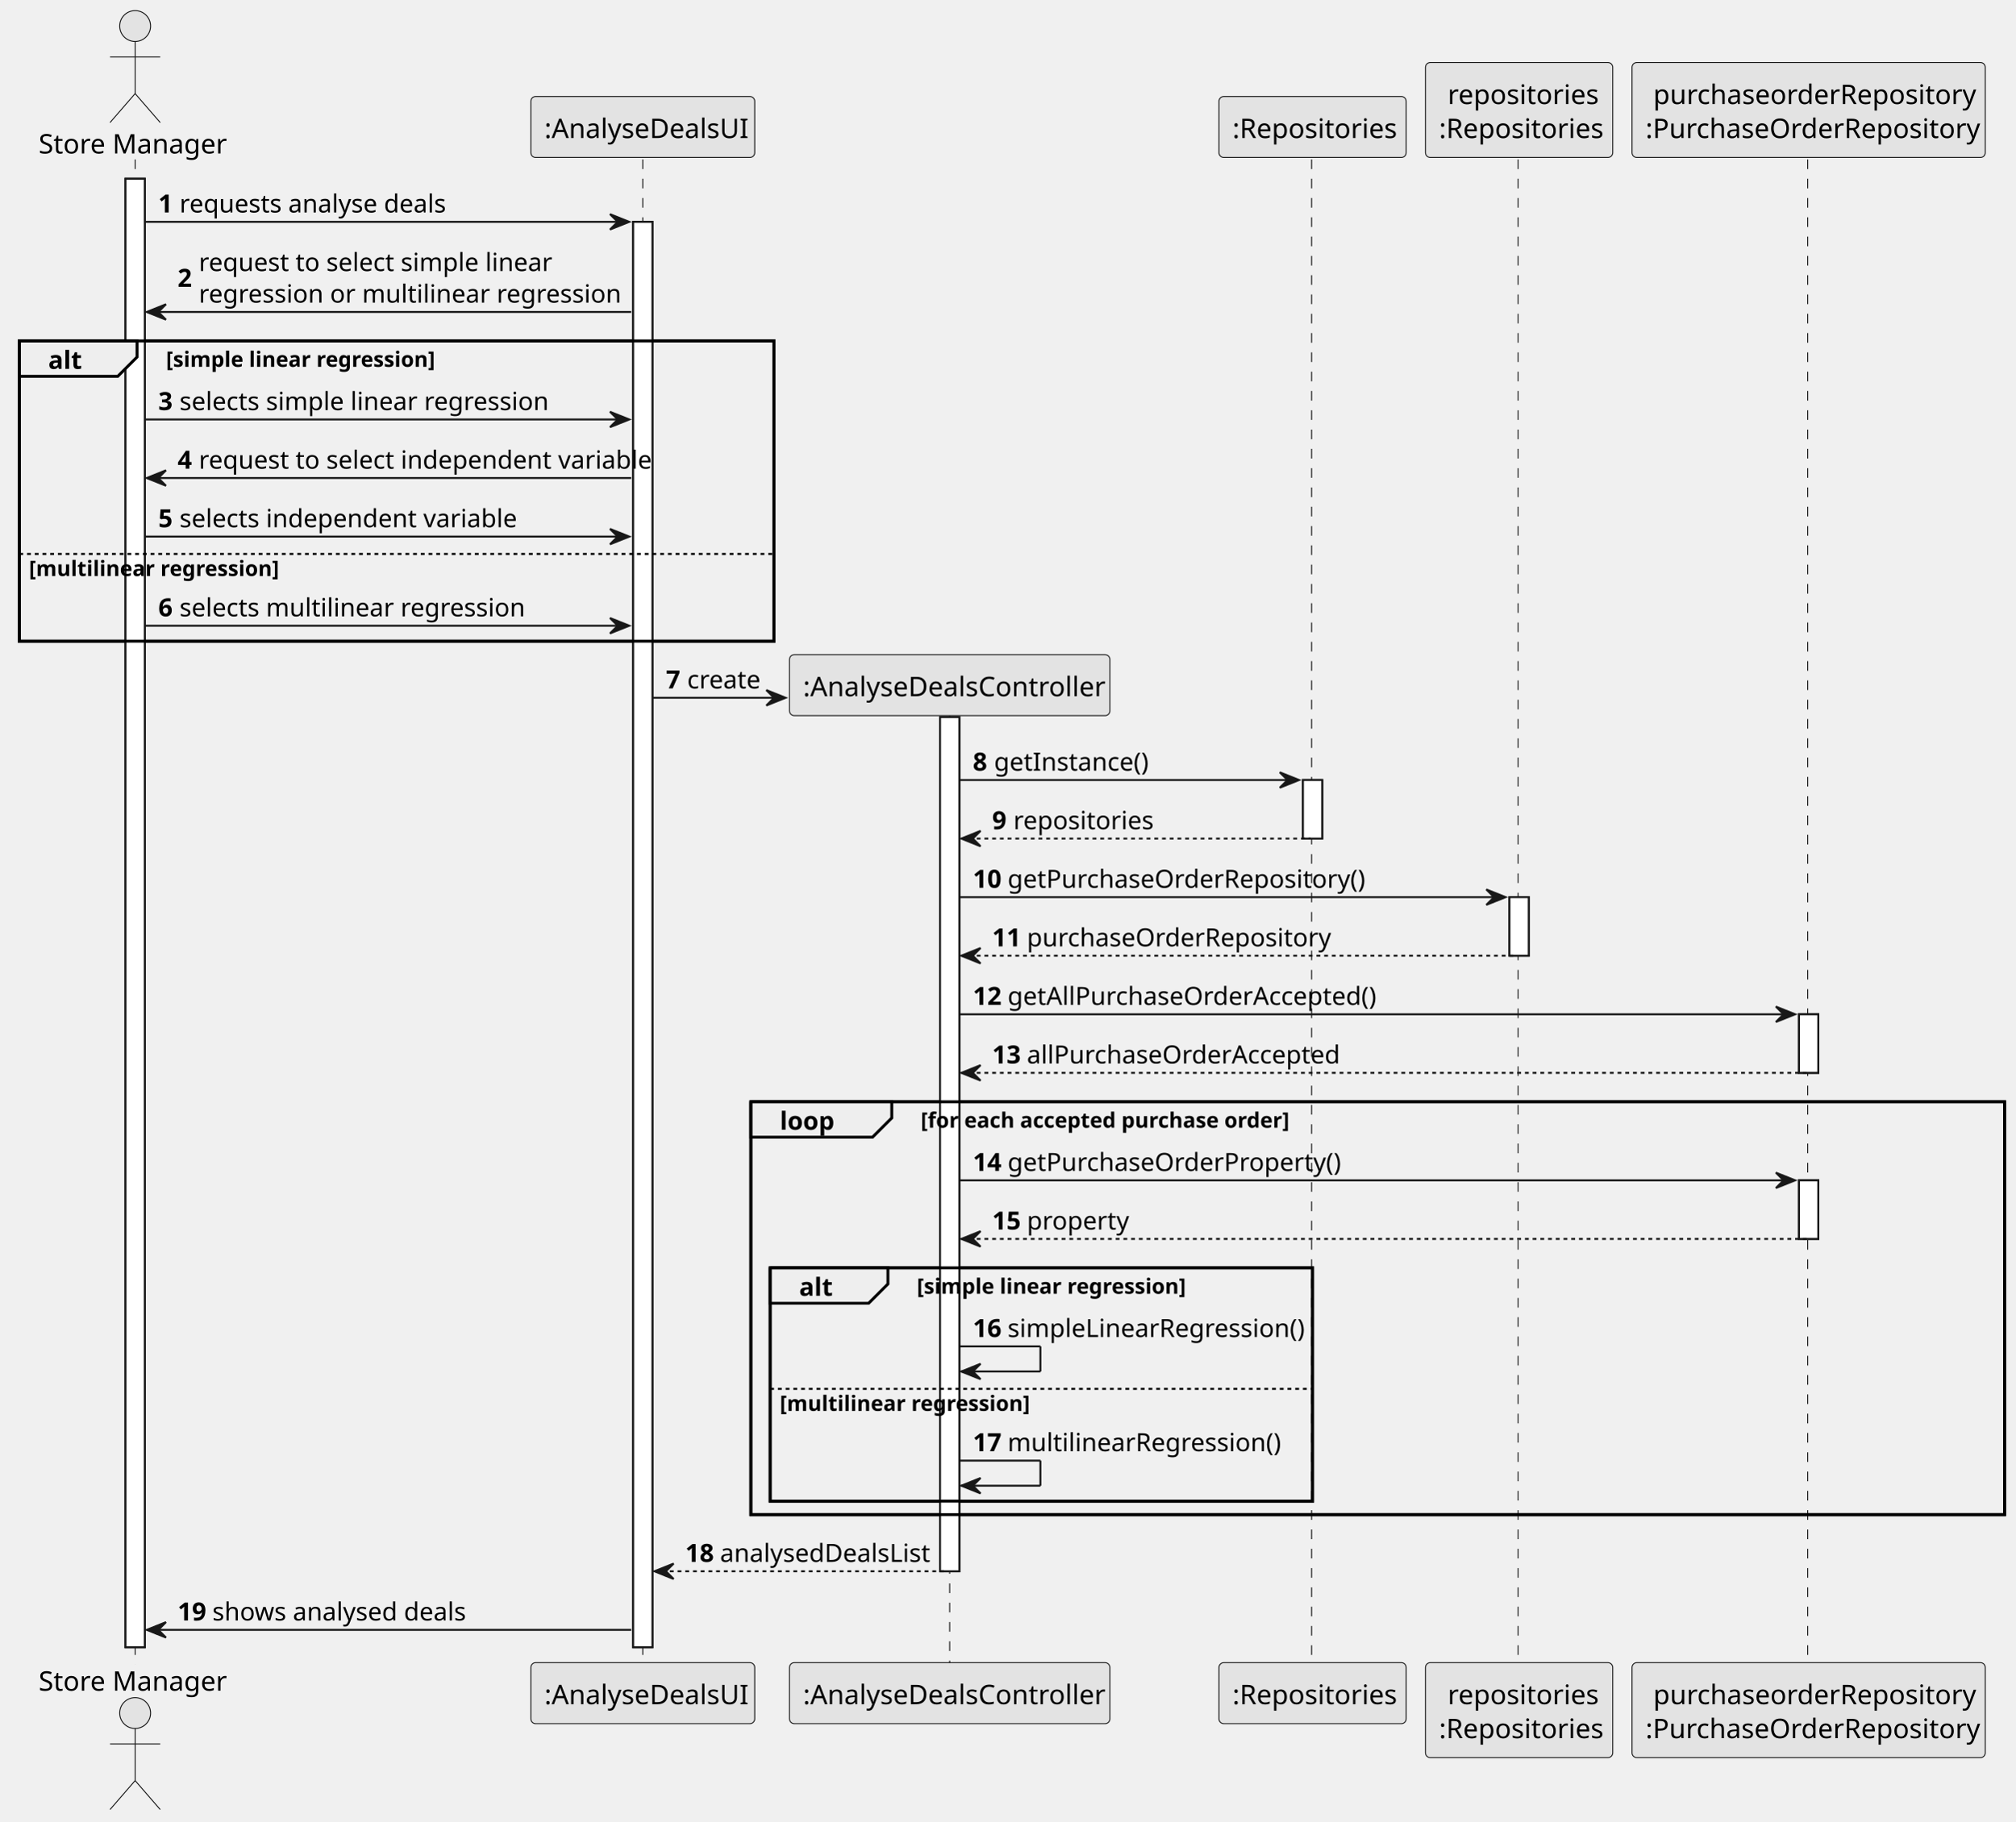
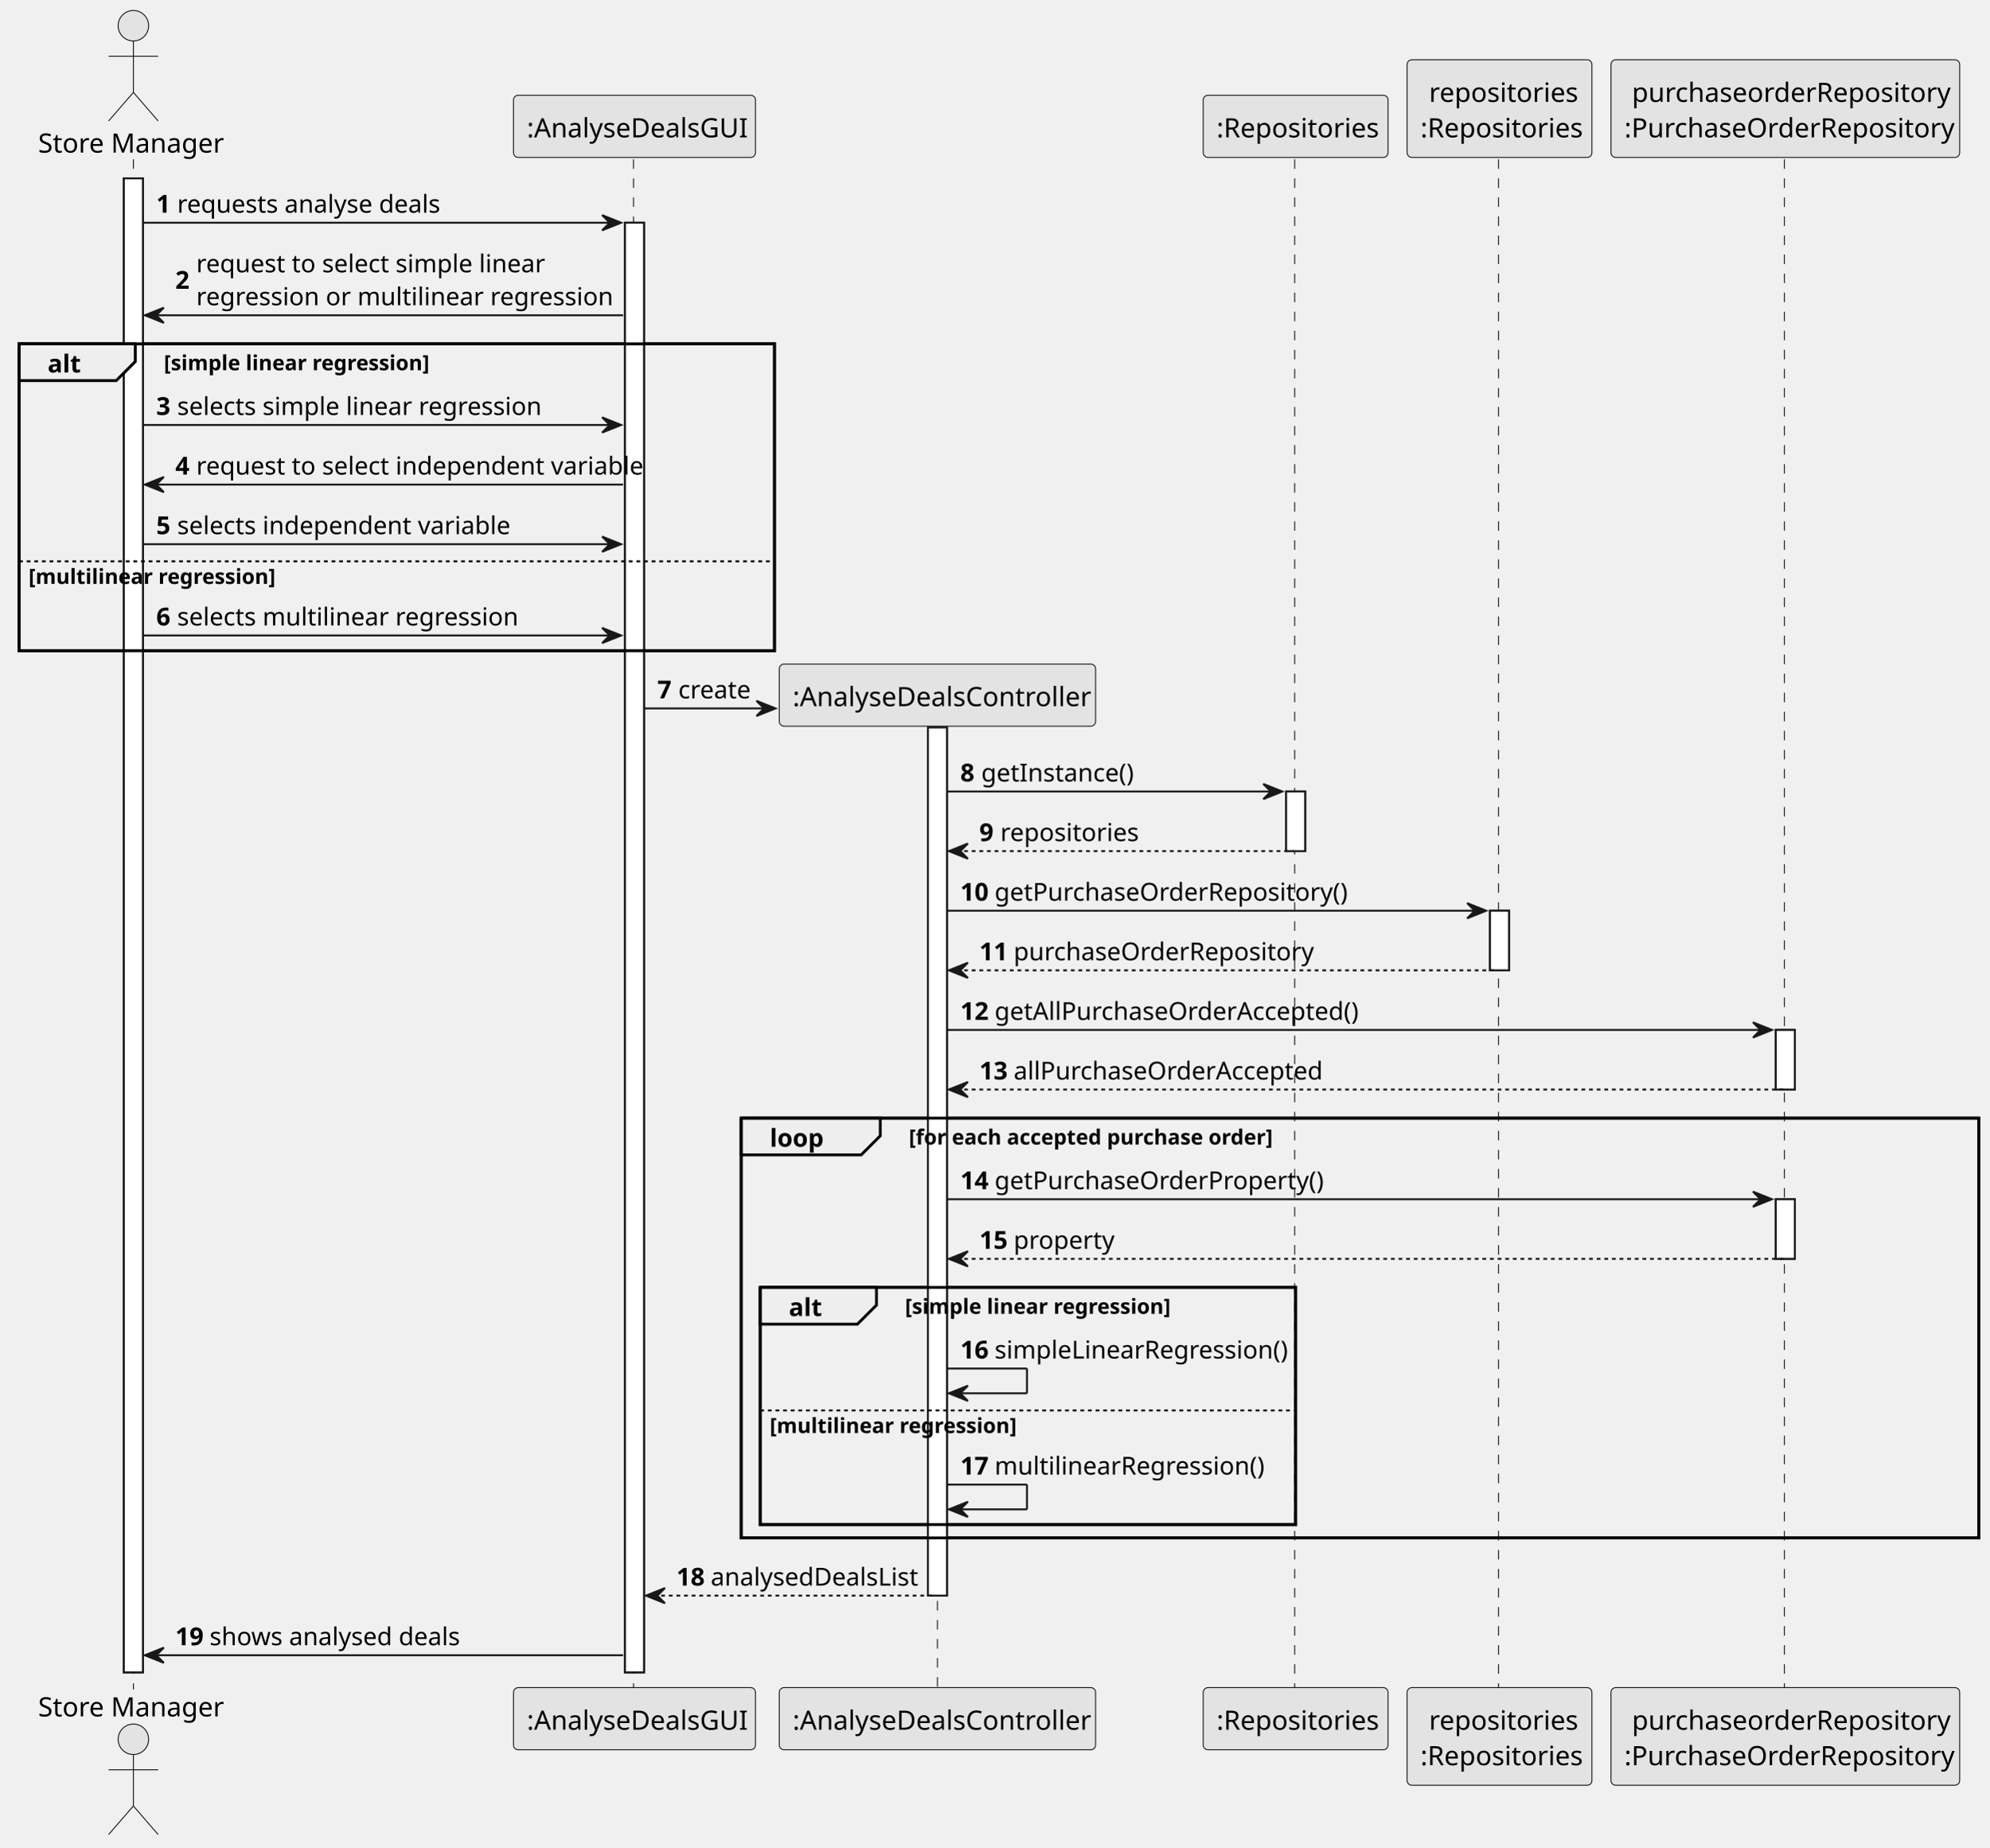
- <svg xmlns="http://www.w3.org/2000/svg" contentStyleType="text/css" height="944px" preserveAspectRatio="none" style="width:1044px;height:944px;background:#FFFFFF;" version="1.1" viewBox="0 0 1044 944" width="1044px" zoomAndPan="magnify">
+ <svg xmlns="http://www.w3.org/2000/svg" contentStyleType="text/css" height="970px" preserveAspectRatio="none" style="width:1044px;height:970px;background:#FFFFFF;" version="1.1" viewBox="0 0 1044 970" width="1044px" zoomAndPan="magnify">
  <defs />
  <g>
-     <rect fill="#FFFFFF" height="761.016" style="stroke:#181818;stroke-width:1.0;" width="10" x="65" y="92.609" />
-     <rect fill="#FFFFFF" height="738.664" style="stroke:#181818;stroke-width:1.0;" width="10" x="328" y="114.961" />
-     <rect fill="#FFFFFF" height="442.664" style="stroke:#181818;stroke-width:1.0;" width="10" x="487" y="371.609" />
-     <rect fill="#FFFFFF" height="30.352" style="stroke:#181818;stroke-width:1.0;" width="10" x="675" y="404.219" />
-     <rect fill="#FFFFFF" height="30.352" style="stroke:#181818;stroke-width:1.0;" width="10" x="782" y="464.922" />
-     <rect fill="#FFFFFF" height="30.352" style="stroke:#181818;stroke-width:1.0;" width="10" x="932" y="525.625" />
-     <rect fill="#FFFFFF" height="30.352" style="stroke:#181818;stroke-width:1.0;" width="10" x="932" y="611.68" />
-     <rect fill="none" height="155.594" style="stroke:#000000;stroke-width:1.5;" width="391" x="10" y="176.664" />
-     <rect fill="none" height="213.945" style="stroke:#000000;stroke-width:1.5;" width="649.5" x="389" y="570.977" />
-     <rect fill="none" height="120.891" style="stroke:#000000;stroke-width:1.5;" width="281" x="399" y="657.031" />
-     <line style="stroke:#181818;stroke-width:0.5;stroke-dasharray:5.0,5.0;" x1="70" x2="70" y1="82.609" y2="862.625" />
-     <line style="stroke:#181818;stroke-width:0.5;stroke-dasharray:5.0,5.0;" x1="333" x2="333" y1="82.609" y2="862.625" />
-     <line style="stroke:#181818;stroke-width:0.5;stroke-dasharray:5.0,5.0;" x1="492" x2="492" y1="370.562" y2="862.625" />
-     <line style="stroke:#181818;stroke-width:0.5;stroke-dasharray:5.0,5.0;" x1="679.5" x2="679.5" y1="82.609" y2="862.625" />
-     <line style="stroke:#181818;stroke-width:0.5;stroke-dasharray:5.0,5.0;" x1="786.5" x2="786.5" y1="82.609" y2="862.625" />
-     <line style="stroke:#181818;stroke-width:0.5;stroke-dasharray:5.0,5.0;" x1="936.5" x2="936.5" y1="82.609" y2="862.625" />
-     <text fill="#000000" font-family="sans-serif" font-size="14" lengthAdjust="spacing" textLength="94" x="20" y="79.533">Store Manager</text>
+     <rect fill="#FFFFFF" height="784.285" style="stroke:#181818;stroke-width:1.0;" width="10" x="65" y="93.621" />
+     <rect fill="#FFFFFF" height="760.994" style="stroke:#181818;stroke-width:1.0;" width="10" x="328" y="116.912" />
+     <rect fill="#FFFFFF" height="455.744" style="stroke:#181818;stroke-width:1.0;" width="10" x="487" y="381.871" />
+     <rect fill="#FFFFFF" height="31.291" style="stroke:#181818;stroke-width:1.0;" width="10" x="675" y="415.492" />
+     <rect fill="#FFFFFF" height="31.291" style="stroke:#181818;stroke-width:1.0;" width="10" x="782" y="478.074" />
+     <rect fill="#FFFFFF" height="31.291" style="stroke:#181818;stroke-width:1.0;" width="10" x="932" y="540.656" />
+     <rect fill="#FFFFFF" height="31.291" style="stroke:#181818;stroke-width:1.0;" width="10" x="932" y="629.529" />
+     <rect fill="none" height="161.086" style="stroke:#000000;stroke-width:1.5;" width="396.5" x="10" y="180.494" />
+     <rect fill="none" height="220.377" style="stroke:#000000;stroke-width:1.5;" width="649.5" x="389" y="586.947" />
+     <rect fill="none" height="124.504" style="stroke:#000000;stroke-width:1.5;" width="281" x="399" y="675.82" />
+     <line style="stroke:#181818;stroke-width:0.5;stroke-dasharray:5.0,5.0;" x1="70" x2="70" y1="83.621" y2="886.906" />
+     <line style="stroke:#181818;stroke-width:0.5;stroke-dasharray:5.0,5.0;" x1="332.5" x2="332.5" y1="83.621" y2="886.906" />
+     <line style="stroke:#181818;stroke-width:0.5;stroke-dasharray:5.0,5.0;" x1="492" x2="492" y1="380.391" y2="886.906" />
+     <line style="stroke:#181818;stroke-width:0.5;stroke-dasharray:5.0,5.0;" x1="679.5" x2="679.5" y1="83.621" y2="886.906" />
+     <line style="stroke:#181818;stroke-width:0.5;stroke-dasharray:5.0,5.0;" x1="786.5" x2="786.5" y1="83.621" y2="886.906" />
+     <line style="stroke:#181818;stroke-width:0.5;stroke-dasharray:5.0,5.0;" x1="936.5" x2="936.5" y1="83.621" y2="886.906" />
+     <text fill="#000000" font-family="sans-serif" font-size="14" lengthAdjust="spacing" textLength="94" x="20" y="80.107">Store Manager</text>
    <ellipse cx="70" cy="13.5" fill="#E3E3E3" rx="8" ry="8" style="stroke:#181818;stroke-width:0.5;" />
    <path d="M70,21.5 L70,48.5 M57,29.5 L83,29.5 M70,48.5 L57,63.5 M70,48.5 L83,63.5 " fill="none" style="stroke:#181818;stroke-width:0.5;" />
-     <text fill="#000000" font-family="sans-serif" font-size="14" lengthAdjust="spacing" textLength="94" x="20" y="876.158">Store Manager</text>
-     <ellipse cx="70" cy="887.734" fill="#E3E3E3" rx="8" ry="8" style="stroke:#181818;stroke-width:0.5;" />
-     <path d="M70,895.734 L70,922.734 M57,903.734 L83,903.734 M70,922.734 L57,937.734 M70,922.734 L83,937.734 " fill="none" style="stroke:#181818;stroke-width:0.5;" />
-     <rect fill="#E3E3E3" height="31.609" rx="2.5" ry="2.5" style="stroke:#181818;stroke-width:0.5;" width="116" x="275" y="50" />
-     <text fill="#000000" font-family="sans-serif" font-size="14" lengthAdjust="spacing" textLength="102" x="282" y="71.533">:AnalyseDealsUI</text>
-     <rect fill="#E3E3E3" height="31.609" rx="2.5" ry="2.5" style="stroke:#181818;stroke-width:0.5;" width="116" x="275" y="861.625" />
-     <text fill="#000000" font-family="sans-serif" font-size="14" lengthAdjust="spacing" textLength="102" x="282" y="883.158">:AnalyseDealsUI</text>
-     <rect fill="#E3E3E3" height="31.609" rx="2.5" ry="2.5" style="stroke:#181818;stroke-width:0.5;" width="166" x="409" y="861.625" />
-     <text fill="#000000" font-family="sans-serif" font-size="14" lengthAdjust="spacing" textLength="152" x="416" y="883.158">:AnalyseDealsController</text>
-     <rect fill="#E3E3E3" height="31.609" rx="2.5" ry="2.5" style="stroke:#181818;stroke-width:0.5;" width="97" x="631.5" y="50" />
-     <text fill="#000000" font-family="sans-serif" font-size="14" lengthAdjust="spacing" textLength="83" x="638.5" y="71.533">:Repositories</text>
-     <rect fill="#E3E3E3" height="31.609" rx="2.5" ry="2.5" style="stroke:#181818;stroke-width:0.5;" width="97" x="631.5" y="861.625" />
-     <text fill="#000000" font-family="sans-serif" font-size="14" lengthAdjust="spacing" textLength="83" x="638.5" y="883.158">:Repositories</text>
-     <rect fill="#E3E3E3" height="49.219" rx="2.5" ry="2.5" style="stroke:#181818;stroke-width:0.5;" width="97" x="738.5" y="32.391" />
-     <text fill="#000000" font-family="sans-serif" font-size="14" lengthAdjust="spacing" textLength="74" x="750" y="53.924">repositories</text>
-     <text fill="#000000" font-family="sans-serif" font-size="14" lengthAdjust="spacing" textLength="83" x="745.5" y="71.533">:Repositories</text>
-     <rect fill="#E3E3E3" height="49.219" rx="2.5" ry="2.5" style="stroke:#181818;stroke-width:0.5;" width="97" x="738.5" y="861.625" />
-     <text fill="#000000" font-family="sans-serif" font-size="14" lengthAdjust="spacing" textLength="74" x="750" y="883.158">repositories</text>
-     <text fill="#000000" font-family="sans-serif" font-size="14" lengthAdjust="spacing" textLength="83" x="745.5" y="900.768">:Repositories</text>
-     <rect fill="#E3E3E3" height="49.219" rx="2.5" ry="2.5" style="stroke:#181818;stroke-width:0.5;" width="183" x="845.5" y="32.391" />
-     <text fill="#000000" font-family="sans-serif" font-size="14" lengthAdjust="spacing" textLength="161" x="856.5" y="53.924">purchaseorderRepository</text>
-     <text fill="#000000" font-family="sans-serif" font-size="14" lengthAdjust="spacing" textLength="169" x="852.5" y="71.533">:PurchaseOrderRepository</text>
-     <rect fill="#E3E3E3" height="49.219" rx="2.5" ry="2.5" style="stroke:#181818;stroke-width:0.5;" width="183" x="845.5" y="861.625" />
-     <text fill="#000000" font-family="sans-serif" font-size="14" lengthAdjust="spacing" textLength="161" x="856.5" y="883.158">purchaseorderRepository</text>
-     <text fill="#000000" font-family="sans-serif" font-size="14" lengthAdjust="spacing" textLength="169" x="852.5" y="900.768">:PurchaseOrderRepository</text>
-     <rect fill="#FFFFFF" height="761.016" style="stroke:#181818;stroke-width:1.0;" width="10" x="65" y="92.609" />
-     <rect fill="#FFFFFF" height="738.664" style="stroke:#181818;stroke-width:1.0;" width="10" x="328" y="114.961" />
-     <rect fill="#FFFFFF" height="442.664" style="stroke:#181818;stroke-width:1.0;" width="10" x="487" y="371.609" />
-     <rect fill="#FFFFFF" height="30.352" style="stroke:#181818;stroke-width:1.0;" width="10" x="675" y="404.219" />
-     <rect fill="#FFFFFF" height="30.352" style="stroke:#181818;stroke-width:1.0;" width="10" x="782" y="464.922" />
-     <rect fill="#FFFFFF" height="30.352" style="stroke:#181818;stroke-width:1.0;" width="10" x="932" y="525.625" />
-     <rect fill="#FFFFFF" height="30.352" style="stroke:#181818;stroke-width:1.0;" width="10" x="932" y="611.68" />
-     <polygon fill="#181818" points="316,110.961,326,114.961,316,118.961,320,114.961" style="stroke:#181818;stroke-width:1.0;" />
-     <line style="stroke:#181818;stroke-width:1.0;" x1="75" x2="322" y1="114.961" y2="114.961" />
-     <text fill="#000000" font-family="sans-serif" font-size="13" font-weight="bold" lengthAdjust="spacing" textLength="7" x="82" y="110.105">1</text>
-     <text fill="#000000" font-family="sans-serif" font-size="13" lengthAdjust="spacing" textLength="134" x="93" y="110.105">requests analyse deals</text>
-     <polygon fill="#181818" points="86,157.664,76,161.664,86,165.664,82,161.664" style="stroke:#181818;stroke-width:1.0;" />
-     <line style="stroke:#181818;stroke-width:1.0;" x1="80" x2="327" y1="161.664" y2="161.664" />
-     <text fill="#000000" font-family="sans-serif" font-size="13" font-weight="bold" lengthAdjust="spacing" textLength="7" x="92" y="148.632">2</text>
-     <text fill="#000000" font-family="sans-serif" font-size="13" lengthAdjust="spacing" textLength="174" x="103" y="140.456">request to select simple linear</text>
-     <text fill="#000000" font-family="sans-serif" font-size="13" lengthAdjust="spacing" textLength="202" x="103" y="156.808">regression or multilinear regression</text>
-     <path d="M10,176.664 L71,176.664 L71,185.016 L61,195.016 L10,195.016 L10,176.664 " fill="#EEEEEE" style="stroke:#000000;stroke-width:1.5;" />
-     <rect fill="none" height="155.594" style="stroke:#000000;stroke-width:1.5;" width="391" x="10" y="176.664" />
-     <text fill="#000000" font-family="sans-serif" font-size="13" font-weight="bold" lengthAdjust="spacing" textLength="16" x="25" y="191.159">alt</text>
-     <text fill="#000000" font-family="sans-serif" font-size="11" font-weight="bold" lengthAdjust="spacing" textLength="145" x="86" y="190.083">[simple linear regression]</text>
-     <polygon fill="#181818" points="316,213.367,326,217.367,316,221.367,320,217.367" style="stroke:#181818;stroke-width:1.0;" />
-     <line style="stroke:#181818;stroke-width:1.0;" x1="75" x2="322" y1="217.367" y2="217.367" />
-     <text fill="#000000" font-family="sans-serif" font-size="13" font-weight="bold" lengthAdjust="spacing" textLength="7" x="82" y="212.511">3</text>
-     <text fill="#000000" font-family="sans-serif" font-size="13" lengthAdjust="spacing" textLength="183" x="93" y="212.511">selects simple linear regression</text>
-     <polygon fill="#181818" points="86,243.719,76,247.719,86,251.719,82,247.719" style="stroke:#181818;stroke-width:1.0;" />
-     <line style="stroke:#181818;stroke-width:1.0;" x1="80" x2="327" y1="247.719" y2="247.719" />
-     <text fill="#000000" font-family="sans-serif" font-size="13" font-weight="bold" lengthAdjust="spacing" textLength="7" x="92" y="242.862">4</text>
-     <text fill="#000000" font-family="sans-serif" font-size="13" lengthAdjust="spacing" textLength="218" x="103" y="242.862">request to select independent variable</text>
-     <polygon fill="#181818" points="316,274.07,326,278.07,316,282.07,320,278.07" style="stroke:#181818;stroke-width:1.0;" />
-     <line style="stroke:#181818;stroke-width:1.0;" x1="75" x2="322" y1="278.07" y2="278.07" />
-     <text fill="#000000" font-family="sans-serif" font-size="13" font-weight="bold" lengthAdjust="spacing" textLength="7" x="82" y="273.214">5</text>
-     <text fill="#000000" font-family="sans-serif" font-size="13" lengthAdjust="spacing" textLength="163" x="93" y="273.214">selects independent variable</text>
-     <line style="stroke:#000000;stroke-width:1.0;stroke-dasharray:2.0,2.0;" x1="10" x2="401" y1="287.07" y2="287.07" />
-     <text fill="#000000" font-family="sans-serif" font-size="11" font-weight="bold" lengthAdjust="spacing" textLength="132" x="15" y="298.489">[multilinear regression]</text>
-     <polygon fill="#181818" points="316,320.258,326,324.258,316,328.258,320,324.258" style="stroke:#181818;stroke-width:1.0;" />
-     <line style="stroke:#181818;stroke-width:1.0;" x1="75" x2="322" y1="324.258" y2="324.258" />
-     <text fill="#000000" font-family="sans-serif" font-size="13" font-weight="bold" lengthAdjust="spacing" textLength="7" x="82" y="319.401">6</text>
-     <text fill="#000000" font-family="sans-serif" font-size="13" lengthAdjust="spacing" textLength="169" x="93" y="319.401">selects multilinear regression</text>
-     <polygon fill="#181818" points="397,357.609,407,361.609,397,365.609,401,361.609" style="stroke:#181818;stroke-width:1.0;" />
-     <line style="stroke:#181818;stroke-width:1.0;" x1="338" x2="403" y1="361.609" y2="361.609" />
-     <text fill="#000000" font-family="sans-serif" font-size="13" font-weight="bold" lengthAdjust="spacing" textLength="7" x="345" y="356.753">7</text>
-     <text fill="#000000" font-family="sans-serif" font-size="13" lengthAdjust="spacing" textLength="36" x="356" y="356.753">create</text>
-     <rect fill="#E3E3E3" height="31.609" rx="2.5" ry="2.5" style="stroke:#181818;stroke-width:0.5;" width="166" x="409" y="339.258" />
-     <text fill="#000000" font-family="sans-serif" font-size="14" lengthAdjust="spacing" textLength="152" x="416" y="360.791">:AnalyseDealsController</text>
-     <polygon fill="#181818" points="663,400.219,673,404.219,663,408.219,667,404.219" style="stroke:#181818;stroke-width:1.0;" />
-     <line style="stroke:#181818;stroke-width:1.0;" x1="497" x2="669" y1="404.219" y2="404.219" />
-     <text fill="#000000" font-family="sans-serif" font-size="13" font-weight="bold" lengthAdjust="spacing" textLength="7" x="504" y="399.362">8</text>
-     <text fill="#000000" font-family="sans-serif" font-size="13" lengthAdjust="spacing" textLength="75" x="515" y="399.362">getInstance()</text>
-     <polygon fill="#181818" points="508,430.57,498,434.57,508,438.57,504,434.57" style="stroke:#181818;stroke-width:1.0;" />
-     <line style="stroke:#181818;stroke-width:1.0;stroke-dasharray:2.0,2.0;" x1="502" x2="679" y1="434.57" y2="434.57" />
-     <text fill="#000000" font-family="sans-serif" font-size="13" font-weight="bold" lengthAdjust="spacing" textLength="7" x="514" y="429.714">9</text>
-     <text fill="#000000" font-family="sans-serif" font-size="13" lengthAdjust="spacing" textLength="67" x="525" y="429.714">repositories</text>
-     <polygon fill="#181818" points="770,460.922,780,464.922,770,468.922,774,464.922" style="stroke:#181818;stroke-width:1.0;" />
-     <line style="stroke:#181818;stroke-width:1.0;" x1="497" x2="776" y1="464.922" y2="464.922" />
-     <text fill="#000000" font-family="sans-serif" font-size="13" font-weight="bold" lengthAdjust="spacing" textLength="14" x="504" y="460.065">10</text>
-     <text fill="#000000" font-family="sans-serif" font-size="13" lengthAdjust="spacing" textLength="175" x="522" y="460.065">getPurchaseOrderRepository()</text>
-     <polygon fill="#181818" points="508,491.273,498,495.273,508,499.273,504,495.273" style="stroke:#181818;stroke-width:1.0;" />
-     <line style="stroke:#181818;stroke-width:1.0;stroke-dasharray:2.0,2.0;" x1="502" x2="786" y1="495.273" y2="495.273" />
-     <text fill="#000000" font-family="sans-serif" font-size="13" font-weight="bold" lengthAdjust="spacing" textLength="14" x="514" y="490.417">11</text>
-     <text fill="#000000" font-family="sans-serif" font-size="13" lengthAdjust="spacing" textLength="147" x="532" y="490.417">purchaseOrderRepository</text>
-     <polygon fill="#181818" points="920,521.625,930,525.625,920,529.625,924,525.625" style="stroke:#181818;stroke-width:1.0;" />
-     <line style="stroke:#181818;stroke-width:1.0;" x1="497" x2="926" y1="525.625" y2="525.625" />
-     <text fill="#000000" font-family="sans-serif" font-size="13" font-weight="bold" lengthAdjust="spacing" textLength="14" x="504" y="520.769">12</text>
-     <text fill="#000000" font-family="sans-serif" font-size="13" lengthAdjust="spacing" textLength="183" x="522" y="520.769">getAllPurchaseOrderAccepted()</text>
-     <polygon fill="#181818" points="508,551.977,498,555.977,508,559.977,504,555.977" style="stroke:#181818;stroke-width:1.0;" />
-     <line style="stroke:#181818;stroke-width:1.0;stroke-dasharray:2.0,2.0;" x1="502" x2="936" y1="555.977" y2="555.977" />
-     <text fill="#000000" font-family="sans-serif" font-size="13" font-weight="bold" lengthAdjust="spacing" textLength="14" x="514" y="551.12">13</text>
-     <text fill="#000000" font-family="sans-serif" font-size="13" lengthAdjust="spacing" textLength="155" x="532" y="551.12">allPurchaseOrderAccepted</text>
-     <path d="M389,570.977 L462,570.977 L462,579.328 L452,589.328 L389,589.328 L389,570.977 " fill="#EEEEEE" style="stroke:#000000;stroke-width:1.5;" />
-     <rect fill="none" height="213.945" style="stroke:#000000;stroke-width:1.5;" width="649.5" x="389" y="570.977" />
-     <text fill="#000000" font-family="sans-serif" font-size="13" font-weight="bold" lengthAdjust="spacing" textLength="28" x="404" y="585.472">loop</text>
-     <text fill="#000000" font-family="sans-serif" font-size="11" font-weight="bold" lengthAdjust="spacing" textLength="195" x="477" y="584.395">[for each accepted purchase order]</text>
-     <polygon fill="#181818" points="920,607.68,930,611.68,920,615.68,924,611.68" style="stroke:#181818;stroke-width:1.0;" />
-     <line style="stroke:#181818;stroke-width:1.0;" x1="497" x2="926" y1="611.68" y2="611.68" />
-     <text fill="#000000" font-family="sans-serif" font-size="13" font-weight="bold" lengthAdjust="spacing" textLength="14" x="504" y="606.823">14</text>
-     <text fill="#000000" font-family="sans-serif" font-size="13" lengthAdjust="spacing" textLength="162" x="522" y="606.823">getPurchaseOrderProperty()</text>
-     <polygon fill="#181818" points="508,638.031,498,642.031,508,646.031,504,642.031" style="stroke:#181818;stroke-width:1.0;" />
-     <line style="stroke:#181818;stroke-width:1.0;stroke-dasharray:2.0,2.0;" x1="502" x2="936" y1="642.031" y2="642.031" />
-     <text fill="#000000" font-family="sans-serif" font-size="13" font-weight="bold" lengthAdjust="spacing" textLength="14" x="514" y="637.175">15</text>
-     <text fill="#000000" font-family="sans-serif" font-size="13" lengthAdjust="spacing" textLength="47" x="532" y="637.175">property</text>
-     <path d="M399,657.031 L460,657.031 L460,665.383 L450,675.383 L399,675.383 L399,657.031 " fill="#EEEEEE" style="stroke:#000000;stroke-width:1.5;" />
-     <rect fill="none" height="120.891" style="stroke:#000000;stroke-width:1.5;" width="281" x="399" y="657.031" />
-     <text fill="#000000" font-family="sans-serif" font-size="13" font-weight="bold" lengthAdjust="spacing" textLength="16" x="414" y="671.526">alt</text>
-     <text fill="#000000" font-family="sans-serif" font-size="11" font-weight="bold" lengthAdjust="spacing" textLength="145" x="475" y="670.45">[simple linear regression]</text>
-     <line style="stroke:#181818;stroke-width:1.0;" x1="497" x2="539" y1="697.734" y2="697.734" />
-     <line style="stroke:#181818;stroke-width:1.0;" x1="539" x2="539" y1="697.734" y2="710.734" />
-     <line style="stroke:#181818;stroke-width:1.0;" x1="498" x2="539" y1="710.734" y2="710.734" />
-     <polygon fill="#181818" points="508,706.734,498,710.734,508,714.734,504,710.734" style="stroke:#181818;stroke-width:1.0;" />
-     <text fill="#000000" font-family="sans-serif" font-size="13" font-weight="bold" lengthAdjust="spacing" textLength="14" x="504" y="692.878">16</text>
-     <text fill="#000000" font-family="sans-serif" font-size="13" lengthAdjust="spacing" textLength="146" x="522" y="692.878">simpleLinearRegression()</text>
-     <line style="stroke:#000000;stroke-width:1.0;stroke-dasharray:2.0,2.0;" x1="399" x2="680" y1="719.734" y2="719.734" />
-     <text fill="#000000" font-family="sans-serif" font-size="11" font-weight="bold" lengthAdjust="spacing" textLength="132" x="404" y="731.153">[multilinear regression]</text>
-     <line style="stroke:#181818;stroke-width:1.0;" x1="497" x2="539" y1="756.922" y2="756.922" />
-     <line style="stroke:#181818;stroke-width:1.0;" x1="539" x2="539" y1="756.922" y2="769.922" />
-     <line style="stroke:#181818;stroke-width:1.0;" x1="498" x2="539" y1="769.922" y2="769.922" />
-     <polygon fill="#181818" points="508,765.922,498,769.922,508,773.922,504,769.922" style="stroke:#181818;stroke-width:1.0;" />
-     <text fill="#000000" font-family="sans-serif" font-size="13" font-weight="bold" lengthAdjust="spacing" textLength="14" x="504" y="752.065">17</text>
-     <text fill="#000000" font-family="sans-serif" font-size="13" lengthAdjust="spacing" textLength="132" x="522" y="752.065">multilinearRegression()</text>
-     <polygon fill="#181818" points="349,810.273,339,814.273,349,818.273,345,814.273" style="stroke:#181818;stroke-width:1.0;" />
-     <line style="stroke:#181818;stroke-width:1.0;stroke-dasharray:2.0,2.0;" x1="343" x2="491" y1="814.273" y2="814.273" />
-     <text fill="#000000" font-family="sans-serif" font-size="13" font-weight="bold" lengthAdjust="spacing" textLength="14" x="355" y="809.417">18</text>
-     <text fill="#000000" font-family="sans-serif" font-size="13" lengthAdjust="spacing" textLength="106" x="373" y="809.417">analysedDealsList</text>
-     <polygon fill="#181818" points="86,840.625,76,844.625,86,848.625,82,844.625" style="stroke:#181818;stroke-width:1.0;" />
-     <line style="stroke:#181818;stroke-width:1.0;" x1="80" x2="327" y1="844.625" y2="844.625" />
-     <text fill="#000000" font-family="sans-serif" font-size="13" font-weight="bold" lengthAdjust="spacing" textLength="14" x="92" y="839.769">19</text>
-     <text fill="#000000" font-family="sans-serif" font-size="13" lengthAdjust="spacing" textLength="128" x="110" y="839.769">shows analysed deals</text>
+     <text fill="#000000" font-family="sans-serif" font-size="14" lengthAdjust="spacing" textLength="94" x="20" y="901.014">Store Manager</text>
+     <ellipse cx="70" cy="913.027" fill="#E3E3E3" rx="8" ry="8" style="stroke:#181818;stroke-width:0.5;" />
+     <path d="M70,921.027 L70,948.027 M57,929.027 L83,929.027 M70,948.027 L57,963.027 M70,948.027 L83,963.027 " fill="none" style="stroke:#181818;stroke-width:0.5;" />
+     <rect fill="#E3E3E3" height="32.621" rx="2.5" ry="2.5" style="stroke:#181818;stroke-width:0.5;" width="127" x="269.5" y="50" />
+     <text fill="#000000" font-family="sans-serif" font-size="14" lengthAdjust="spacing" textLength="113" x="276.5" y="72.107">:AnalyseDealsGUI</text>
+     <rect fill="#E3E3E3" height="32.621" rx="2.5" ry="2.5" style="stroke:#181818;stroke-width:0.5;" width="127" x="269.5" y="885.906" />
+     <text fill="#000000" font-family="sans-serif" font-size="14" lengthAdjust="spacing" textLength="113" x="276.5" y="908.014">:AnalyseDealsGUI</text>
+     <rect fill="#E3E3E3" height="32.621" rx="2.5" ry="2.5" style="stroke:#181818;stroke-width:0.5;" width="166" x="409" y="885.906" />
+     <text fill="#000000" font-family="sans-serif" font-size="14" lengthAdjust="spacing" textLength="152" x="416" y="908.014">:AnalyseDealsController</text>
+     <rect fill="#E3E3E3" height="32.621" rx="2.5" ry="2.5" style="stroke:#181818;stroke-width:0.5;" width="97" x="631.5" y="50" />
+     <text fill="#000000" font-family="sans-serif" font-size="14" lengthAdjust="spacing" textLength="83" x="638.5" y="72.107">:Repositories</text>
+     <rect fill="#E3E3E3" height="32.621" rx="2.5" ry="2.5" style="stroke:#181818;stroke-width:0.5;" width="97" x="631.5" y="885.906" />
+     <text fill="#000000" font-family="sans-serif" font-size="14" lengthAdjust="spacing" textLength="83" x="638.5" y="908.014">:Repositories</text>
+     <rect fill="#E3E3E3" height="51.242" rx="2.5" ry="2.5" style="stroke:#181818;stroke-width:0.5;" width="97" x="738.5" y="31.379" />
+     <text fill="#000000" font-family="sans-serif" font-size="14" lengthAdjust="spacing" textLength="74" x="750" y="53.486">repositories</text>
+     <text fill="#000000" font-family="sans-serif" font-size="14" lengthAdjust="spacing" textLength="83" x="745.5" y="72.107">:Repositories</text>
+     <rect fill="#E3E3E3" height="51.242" rx="2.5" ry="2.5" style="stroke:#181818;stroke-width:0.5;" width="97" x="738.5" y="885.906" />
+     <text fill="#000000" font-family="sans-serif" font-size="14" lengthAdjust="spacing" textLength="74" x="750" y="908.014">repositories</text>
+     <text fill="#000000" font-family="sans-serif" font-size="14" lengthAdjust="spacing" textLength="83" x="745.5" y="926.635">:Repositories</text>
+     <rect fill="#E3E3E3" height="51.242" rx="2.5" ry="2.5" style="stroke:#181818;stroke-width:0.5;" width="183" x="845.5" y="31.379" />
+     <text fill="#000000" font-family="sans-serif" font-size="14" lengthAdjust="spacing" textLength="161" x="856.5" y="53.486">purchaseorderRepository</text>
+     <text fill="#000000" font-family="sans-serif" font-size="14" lengthAdjust="spacing" textLength="169" x="852.5" y="72.107">:PurchaseOrderRepository</text>
+     <rect fill="#E3E3E3" height="51.242" rx="2.5" ry="2.5" style="stroke:#181818;stroke-width:0.5;" width="183" x="845.5" y="885.906" />
+     <text fill="#000000" font-family="sans-serif" font-size="14" lengthAdjust="spacing" textLength="161" x="856.5" y="908.014">purchaseorderRepository</text>
+     <text fill="#000000" font-family="sans-serif" font-size="14" lengthAdjust="spacing" textLength="169" x="852.5" y="926.635">:PurchaseOrderRepository</text>
+     <rect fill="#FFFFFF" height="784.285" style="stroke:#181818;stroke-width:1.0;" width="10" x="65" y="93.621" />
+     <rect fill="#FFFFFF" height="760.994" style="stroke:#181818;stroke-width:1.0;" width="10" x="328" y="116.912" />
+     <rect fill="#FFFFFF" height="455.744" style="stroke:#181818;stroke-width:1.0;" width="10" x="487" y="381.871" />
+     <rect fill="#FFFFFF" height="31.291" style="stroke:#181818;stroke-width:1.0;" width="10" x="675" y="415.492" />
+     <rect fill="#FFFFFF" height="31.291" style="stroke:#181818;stroke-width:1.0;" width="10" x="782" y="478.074" />
+     <rect fill="#FFFFFF" height="31.291" style="stroke:#181818;stroke-width:1.0;" width="10" x="932" y="540.656" />
+     <rect fill="#FFFFFF" height="31.291" style="stroke:#181818;stroke-width:1.0;" width="10" x="932" y="629.529" />
+     <polygon fill="#181818" points="316,112.912,326,116.912,316,120.912,320,116.912" style="stroke:#181818;stroke-width:1.0;" />
+     <line style="stroke:#181818;stroke-width:1.0;" x1="75" x2="322" y1="116.912" y2="116.912" />
+     <text fill="#000000" font-family="sans-serif" font-size="13" font-weight="bold" lengthAdjust="spacing" textLength="7" x="82" y="111.649">1</text>
+     <text fill="#000000" font-family="sans-serif" font-size="13" lengthAdjust="spacing" textLength="134" x="93" y="111.649">requests analyse deals</text>
+     <polygon fill="#181818" points="86,161.494,76,165.494,86,169.494,82,165.494" style="stroke:#181818;stroke-width:1.0;" />
+     <line style="stroke:#181818;stroke-width:1.0;" x1="80" x2="327" y1="165.494" y2="165.494" />
+     <text fill="#000000" font-family="sans-serif" font-size="13" font-weight="bold" lengthAdjust="spacing" textLength="7" x="92" y="151.586">2</text>
+     <text fill="#000000" font-family="sans-serif" font-size="13" lengthAdjust="spacing" textLength="174" x="103" y="142.94">request to select simple linear</text>
+     <text fill="#000000" font-family="sans-serif" font-size="13" lengthAdjust="spacing" textLength="202" x="103" y="160.231">regression or multilinear regression</text>
+     <path d="M10,180.494 L71,180.494 L71,189.785 L61,199.785 L10,199.785 L10,180.494 " fill="#EEEEEE" style="stroke:#000000;stroke-width:1.5;" />
+     <rect fill="none" height="161.086" style="stroke:#000000;stroke-width:1.5;" width="396.5" x="10" y="180.494" />
+     <text fill="#000000" font-family="sans-serif" font-size="13" font-weight="bold" lengthAdjust="spacing" textLength="16" x="25" y="195.523">alt</text>
+     <text fill="#000000" font-family="sans-serif" font-size="11" font-weight="bold" lengthAdjust="spacing" textLength="145" x="86" y="194.364">[simple linear regression]</text>
+     <polygon fill="#181818" points="316,219.076,326,223.076,316,227.076,320,223.076" style="stroke:#181818;stroke-width:1.0;" />
+     <line style="stroke:#181818;stroke-width:1.0;" x1="75" x2="322" y1="223.076" y2="223.076" />
+     <text fill="#000000" font-family="sans-serif" font-size="13" font-weight="bold" lengthAdjust="spacing" textLength="7" x="82" y="217.814">3</text>
+     <text fill="#000000" font-family="sans-serif" font-size="13" lengthAdjust="spacing" textLength="183" x="93" y="217.814">selects simple linear regression</text>
+     <polygon fill="#181818" points="86,250.367,76,254.367,86,258.367,82,254.367" style="stroke:#181818;stroke-width:1.0;" />
+     <line style="stroke:#181818;stroke-width:1.0;" x1="80" x2="327" y1="254.367" y2="254.367" />
+     <text fill="#000000" font-family="sans-serif" font-size="13" font-weight="bold" lengthAdjust="spacing" textLength="7" x="92" y="249.105">4</text>
+     <text fill="#000000" font-family="sans-serif" font-size="13" lengthAdjust="spacing" textLength="218" x="103" y="249.105">request to select independent variable</text>
+     <polygon fill="#181818" points="316,281.658,326,285.658,316,289.658,320,285.658" style="stroke:#181818;stroke-width:1.0;" />
+     <line style="stroke:#181818;stroke-width:1.0;" x1="75" x2="322" y1="285.658" y2="285.658" />
+     <text fill="#000000" font-family="sans-serif" font-size="13" font-weight="bold" lengthAdjust="spacing" textLength="7" x="82" y="280.396">5</text>
+     <text fill="#000000" font-family="sans-serif" font-size="13" lengthAdjust="spacing" textLength="163" x="93" y="280.396">selects independent variable</text>
+     <line style="stroke:#000000;stroke-width:1.0;stroke-dasharray:2.0,2.0;" x1="10" x2="406.5" y1="294.658" y2="294.658" />
+     <text fill="#000000" font-family="sans-serif" font-size="11" font-weight="bold" lengthAdjust="spacing" textLength="132" x="15" y="306.528">[multilinear regression]</text>
+     <polygon fill="#181818" points="316,329.58,326,333.58,316,337.58,320,333.58" style="stroke:#181818;stroke-width:1.0;" />
+     <line style="stroke:#181818;stroke-width:1.0;" x1="75" x2="322" y1="333.58" y2="333.58" />
+     <text fill="#000000" font-family="sans-serif" font-size="13" font-weight="bold" lengthAdjust="spacing" textLength="7" x="82" y="328.317">6</text>
+     <text fill="#000000" font-family="sans-serif" font-size="13" lengthAdjust="spacing" textLength="169" x="93" y="328.317">selects multilinear regression</text>
+     <polygon fill="#181818" points="397,367.871,407,371.871,397,375.871,401,371.871" style="stroke:#181818;stroke-width:1.0;" />
+     <line style="stroke:#181818;stroke-width:1.0;" x1="338" x2="403" y1="371.871" y2="371.871" />
+     <text fill="#000000" font-family="sans-serif" font-size="13" font-weight="bold" lengthAdjust="spacing" textLength="7" x="345" y="366.608">7</text>
+     <text fill="#000000" font-family="sans-serif" font-size="13" lengthAdjust="spacing" textLength="36" x="356" y="366.608">create</text>
+     <rect fill="#E3E3E3" height="32.621" rx="2.5" ry="2.5" style="stroke:#181818;stroke-width:0.5;" width="166" x="409" y="348.58" />
+     <text fill="#000000" font-family="sans-serif" font-size="14" lengthAdjust="spacing" textLength="152" x="416" y="370.688">:AnalyseDealsController</text>
+     <polygon fill="#181818" points="663,411.492,673,415.492,663,419.492,667,415.492" style="stroke:#181818;stroke-width:1.0;" />
+     <line style="stroke:#181818;stroke-width:1.0;" x1="497" x2="669" y1="415.492" y2="415.492" />
+     <text fill="#000000" font-family="sans-serif" font-size="13" font-weight="bold" lengthAdjust="spacing" textLength="7" x="504" y="410.229">8</text>
+     <text fill="#000000" font-family="sans-serif" font-size="13" lengthAdjust="spacing" textLength="75" x="515" y="410.229">getInstance()</text>
+     <polygon fill="#181818" points="508,442.783,498,446.783,508,450.783,504,446.783" style="stroke:#181818;stroke-width:1.0;" />
+     <line style="stroke:#181818;stroke-width:1.0;stroke-dasharray:2.0,2.0;" x1="502" x2="679" y1="446.783" y2="446.783" />
+     <text fill="#000000" font-family="sans-serif" font-size="13" font-weight="bold" lengthAdjust="spacing" textLength="7" x="514" y="441.521">9</text>
+     <text fill="#000000" font-family="sans-serif" font-size="13" lengthAdjust="spacing" textLength="67" x="525" y="441.521">repositories</text>
+     <polygon fill="#181818" points="770,474.074,780,478.074,770,482.074,774,478.074" style="stroke:#181818;stroke-width:1.0;" />
+     <line style="stroke:#181818;stroke-width:1.0;" x1="497" x2="776" y1="478.074" y2="478.074" />
+     <text fill="#000000" font-family="sans-serif" font-size="13" font-weight="bold" lengthAdjust="spacing" textLength="14" x="504" y="472.812">10</text>
+     <text fill="#000000" font-family="sans-serif" font-size="13" lengthAdjust="spacing" textLength="175" x="522" y="472.812">getPurchaseOrderRepository()</text>
+     <polygon fill="#181818" points="508,505.365,498,509.365,508,513.365,504,509.365" style="stroke:#181818;stroke-width:1.0;" />
+     <line style="stroke:#181818;stroke-width:1.0;stroke-dasharray:2.0,2.0;" x1="502" x2="786" y1="509.365" y2="509.365" />
+     <text fill="#000000" font-family="sans-serif" font-size="13" font-weight="bold" lengthAdjust="spacing" textLength="14" x="514" y="504.103">11</text>
+     <text fill="#000000" font-family="sans-serif" font-size="13" lengthAdjust="spacing" textLength="147" x="532" y="504.103">purchaseOrderRepository</text>
+     <polygon fill="#181818" points="920,536.656,930,540.656,920,544.656,924,540.656" style="stroke:#181818;stroke-width:1.0;" />
+     <line style="stroke:#181818;stroke-width:1.0;" x1="497" x2="926" y1="540.656" y2="540.656" />
+     <text fill="#000000" font-family="sans-serif" font-size="13" font-weight="bold" lengthAdjust="spacing" textLength="14" x="504" y="535.394">12</text>
+     <text fill="#000000" font-family="sans-serif" font-size="13" lengthAdjust="spacing" textLength="183" x="522" y="535.394">getAllPurchaseOrderAccepted()</text>
+     <polygon fill="#181818" points="508,567.947,498,571.947,508,575.947,504,571.947" style="stroke:#181818;stroke-width:1.0;" />
+     <line style="stroke:#181818;stroke-width:1.0;stroke-dasharray:2.0,2.0;" x1="502" x2="936" y1="571.947" y2="571.947" />
+     <text fill="#000000" font-family="sans-serif" font-size="13" font-weight="bold" lengthAdjust="spacing" textLength="14" x="514" y="566.685">13</text>
+     <text fill="#000000" font-family="sans-serif" font-size="13" lengthAdjust="spacing" textLength="155" x="532" y="566.685">allPurchaseOrderAccepted</text>
+     <path d="M389,586.947 L462,586.947 L462,596.238 L452,606.238 L389,606.238 L389,586.947 " fill="#EEEEEE" style="stroke:#000000;stroke-width:1.5;" />
+     <rect fill="none" height="220.377" style="stroke:#000000;stroke-width:1.5;" width="649.5" x="389" y="586.947" />
+     <text fill="#000000" font-family="sans-serif" font-size="13" font-weight="bold" lengthAdjust="spacing" textLength="28" x="404" y="601.976">loop</text>
+     <text fill="#000000" font-family="sans-serif" font-size="11" font-weight="bold" lengthAdjust="spacing" textLength="195" x="477" y="600.817">[for each accepted purchase order]</text>
+     <polygon fill="#181818" points="920,625.529,930,629.529,920,633.529,924,629.529" style="stroke:#181818;stroke-width:1.0;" />
+     <line style="stroke:#181818;stroke-width:1.0;" x1="497" x2="926" y1="629.529" y2="629.529" />
+     <text fill="#000000" font-family="sans-serif" font-size="13" font-weight="bold" lengthAdjust="spacing" textLength="14" x="504" y="624.267">14</text>
+     <text fill="#000000" font-family="sans-serif" font-size="13" lengthAdjust="spacing" textLength="162" x="522" y="624.267">getPurchaseOrderProperty()</text>
+     <polygon fill="#181818" points="508,656.82,498,660.82,508,664.82,504,660.82" style="stroke:#181818;stroke-width:1.0;" />
+     <line style="stroke:#181818;stroke-width:1.0;stroke-dasharray:2.0,2.0;" x1="502" x2="936" y1="660.82" y2="660.82" />
+     <text fill="#000000" font-family="sans-serif" font-size="13" font-weight="bold" lengthAdjust="spacing" textLength="14" x="514" y="655.558">15</text>
+     <text fill="#000000" font-family="sans-serif" font-size="13" lengthAdjust="spacing" textLength="47" x="532" y="655.558">property</text>
+     <path d="M399,675.82 L460,675.82 L460,685.111 L450,695.111 L399,695.111 L399,675.82 " fill="#EEEEEE" style="stroke:#000000;stroke-width:1.5;" />
+     <rect fill="none" height="124.504" style="stroke:#000000;stroke-width:1.5;" width="281" x="399" y="675.82" />
+     <text fill="#000000" font-family="sans-serif" font-size="13" font-weight="bold" lengthAdjust="spacing" textLength="16" x="414" y="690.849">alt</text>
+     <text fill="#000000" font-family="sans-serif" font-size="11" font-weight="bold" lengthAdjust="spacing" textLength="145" x="475" y="689.69">[simple linear regression]</text>
+     <line style="stroke:#181818;stroke-width:1.0;" x1="497" x2="539" y1="718.402" y2="718.402" />
+     <line style="stroke:#181818;stroke-width:1.0;" x1="539" x2="539" y1="718.402" y2="731.402" />
+     <line style="stroke:#181818;stroke-width:1.0;" x1="498" x2="539" y1="731.402" y2="731.402" />
+     <polygon fill="#181818" points="508,727.402,498,731.402,508,735.402,504,731.402" style="stroke:#181818;stroke-width:1.0;" />
+     <text fill="#000000" font-family="sans-serif" font-size="13" font-weight="bold" lengthAdjust="spacing" textLength="14" x="504" y="713.14">16</text>
+     <text fill="#000000" font-family="sans-serif" font-size="13" lengthAdjust="spacing" textLength="146" x="522" y="713.14">simpleLinearRegression()</text>
+     <line style="stroke:#000000;stroke-width:1.0;stroke-dasharray:2.0,2.0;" x1="399" x2="680" y1="740.402" y2="740.402" />
+     <text fill="#000000" font-family="sans-serif" font-size="11" font-weight="bold" lengthAdjust="spacing" textLength="132" x="404" y="752.273">[multilinear regression]</text>
+     <line style="stroke:#181818;stroke-width:1.0;" x1="497" x2="539" y1="779.324" y2="779.324" />
+     <line style="stroke:#181818;stroke-width:1.0;" x1="539" x2="539" y1="779.324" y2="792.324" />
+     <line style="stroke:#181818;stroke-width:1.0;" x1="498" x2="539" y1="792.324" y2="792.324" />
+     <polygon fill="#181818" points="508,788.324,498,792.324,508,796.324,504,792.324" style="stroke:#181818;stroke-width:1.0;" />
+     <text fill="#000000" font-family="sans-serif" font-size="13" font-weight="bold" lengthAdjust="spacing" textLength="14" x="504" y="774.062">17</text>
+     <text fill="#000000" font-family="sans-serif" font-size="13" lengthAdjust="spacing" textLength="132" x="522" y="774.062">multilinearRegression()</text>
+     <polygon fill="#181818" points="349,833.615,339,837.615,349,841.615,345,837.615" style="stroke:#181818;stroke-width:1.0;" />
+     <line style="stroke:#181818;stroke-width:1.0;stroke-dasharray:2.0,2.0;" x1="343" x2="491" y1="837.615" y2="837.615" />
+     <text fill="#000000" font-family="sans-serif" font-size="13" font-weight="bold" lengthAdjust="spacing" textLength="14" x="355" y="832.352">18</text>
+     <text fill="#000000" font-family="sans-serif" font-size="13" lengthAdjust="spacing" textLength="106" x="373" y="832.352">analysedDealsList</text>
+     <polygon fill="#181818" points="86,864.906,76,868.906,86,872.906,82,868.906" style="stroke:#181818;stroke-width:1.0;" />
+     <line style="stroke:#181818;stroke-width:1.0;" x1="80" x2="327" y1="868.906" y2="868.906" />
+     <text fill="#000000" font-family="sans-serif" font-size="13" font-weight="bold" lengthAdjust="spacing" textLength="14" x="92" y="863.644">19</text>
+     <text fill="#000000" font-family="sans-serif" font-size="13" lengthAdjust="spacing" textLength="128" x="110" y="863.644">shows analysed deals</text>
  </g>
</svg>
